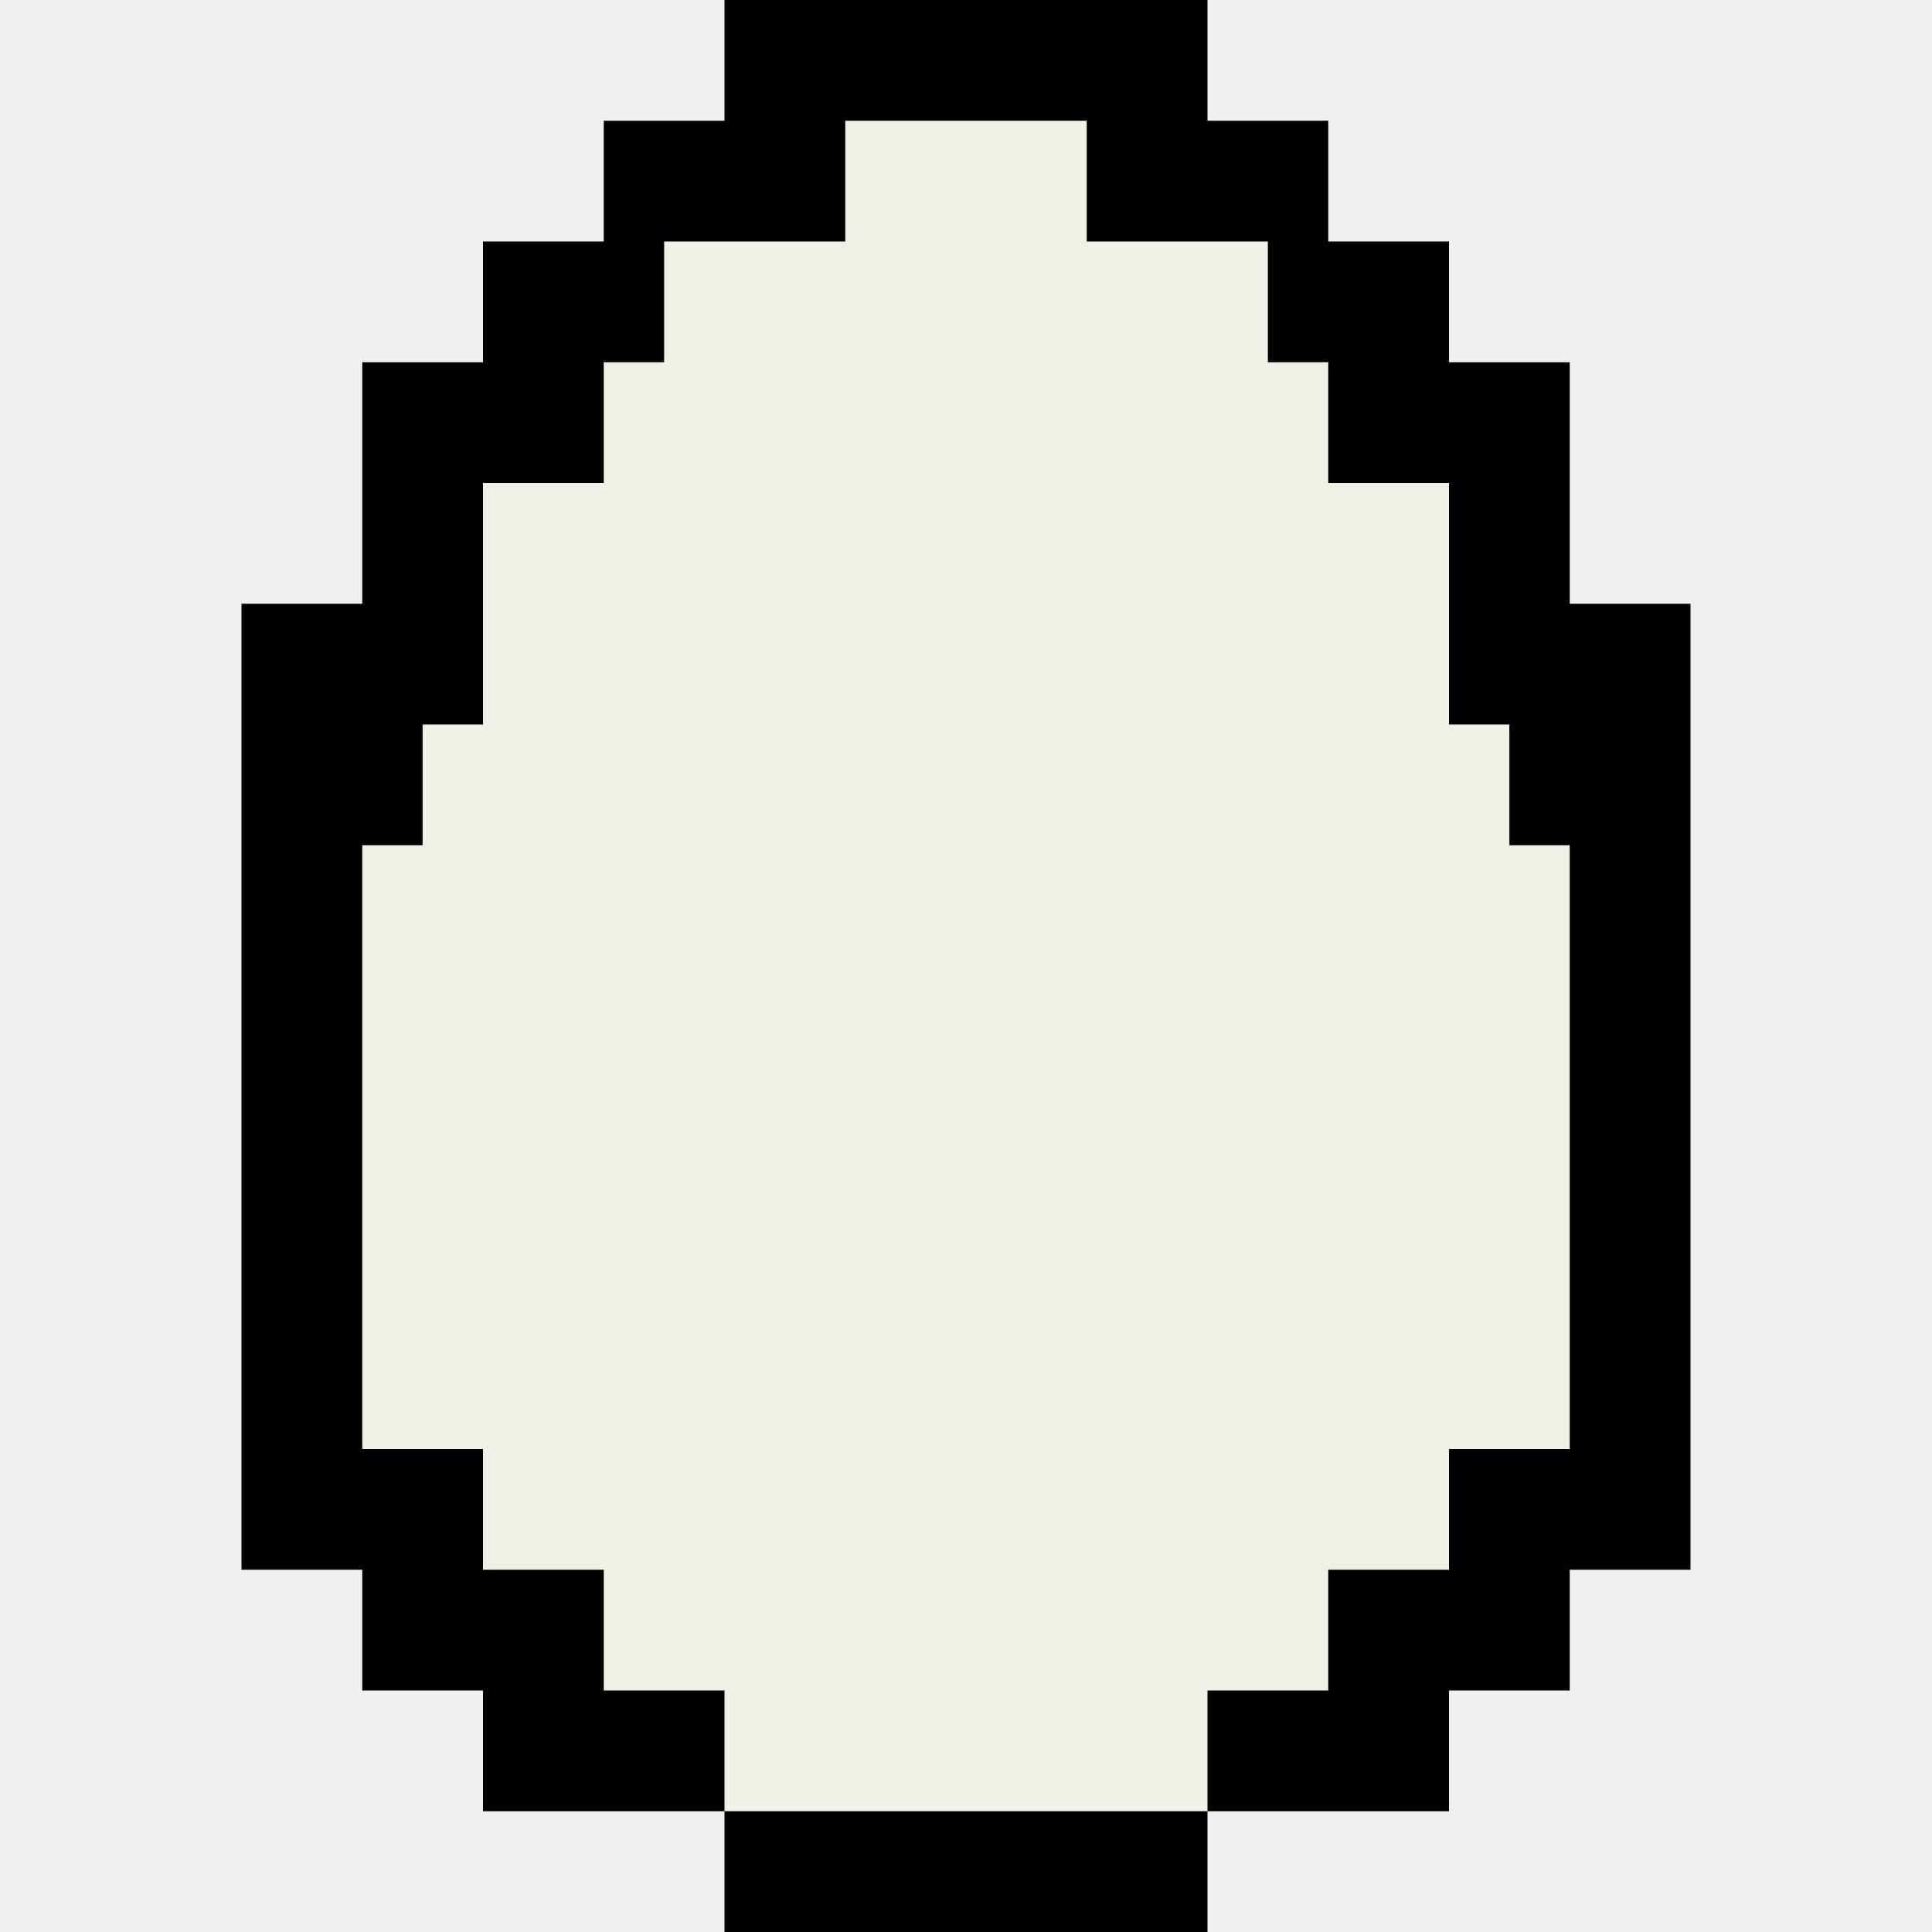
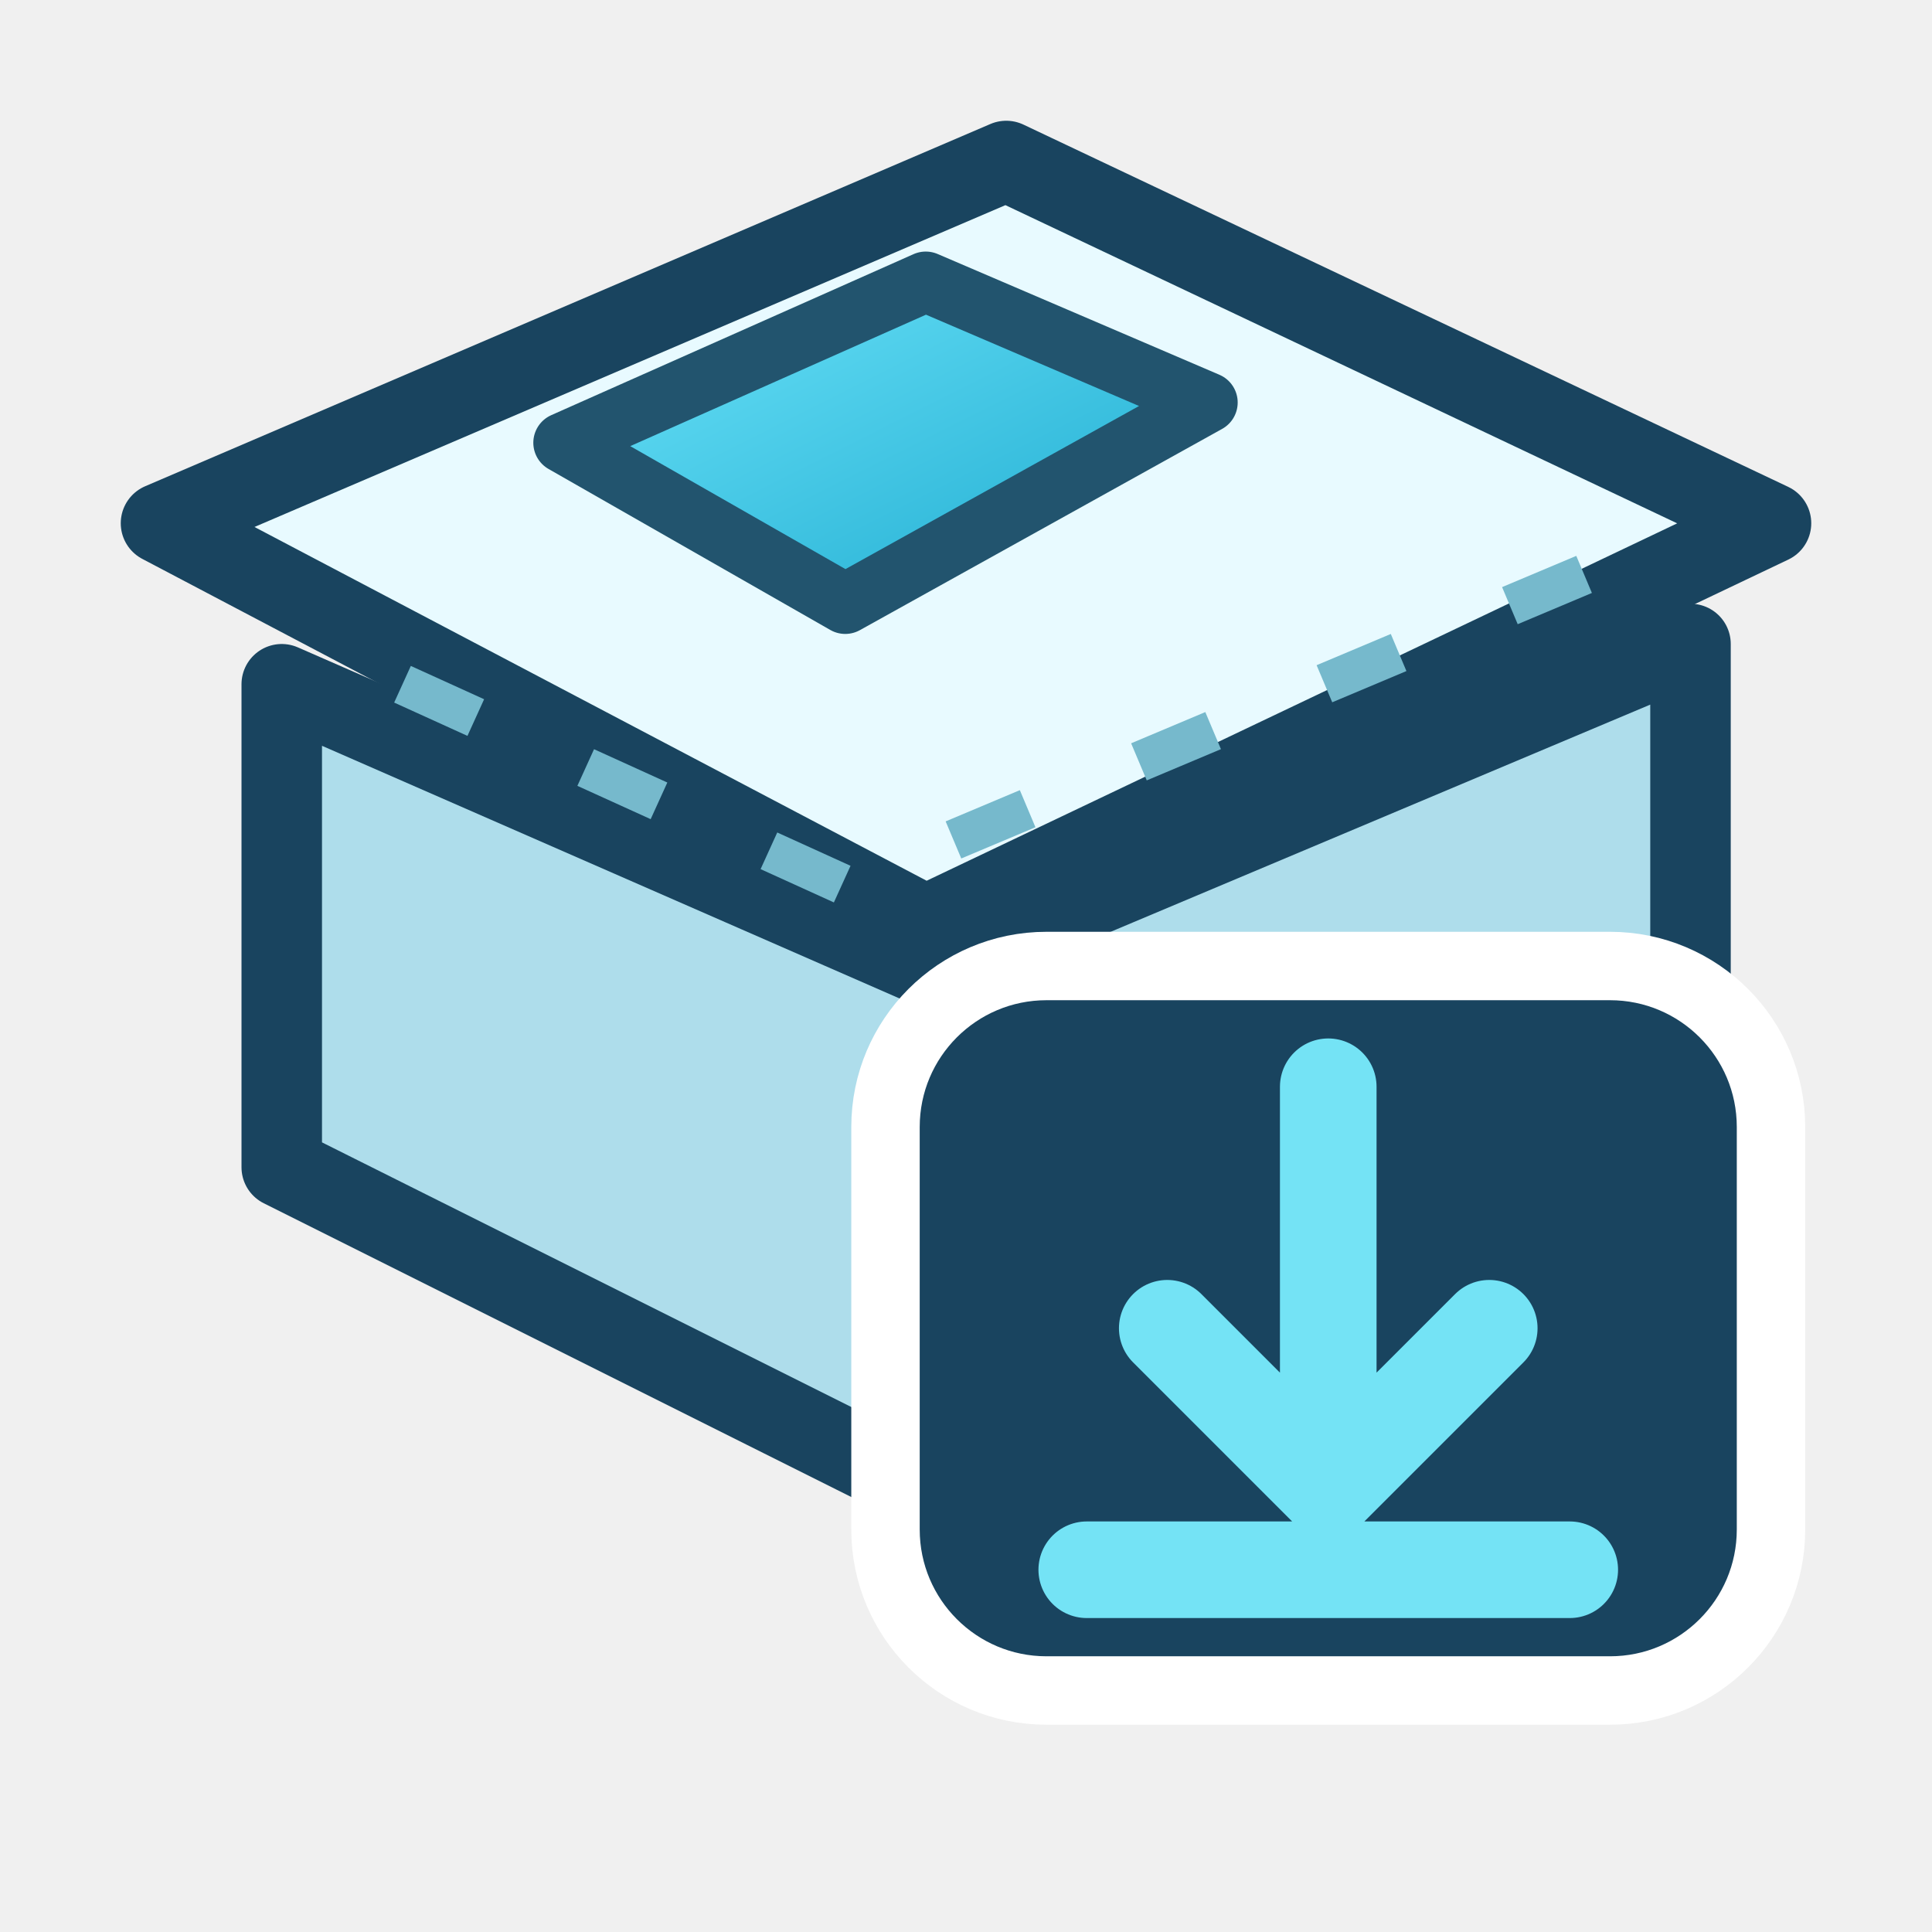
- <svg xmlns="http://www.w3.org/2000/svg" viewBox="0 0 32 32" width="64" height="64" version="1.1">
-   <path fill="#eff1e6" d="M14 2h4v28h-4zM11 4h3v24h-3zM18 4h3v24h-3zM10 6h1v22h-1zM21 6h1v22h-1zM8 8h2v18h-2zM22 8h2v18h-2zM7 12h1v12h-1zM24 12h1v12h-1zM6 14h1v10h-1zM25 14h1v10h-1zM12 28h2v2h-2zM18 28h2v2h-2z" />
-   <path fill="#000000" d="M12 0h8v2h-8zM10 2h4v2h-4zM18 2h4v2h-4zM8 4h3v2h-3zM21 4h3v2h-3zM6 6h4v2h-4zM22 6h4v2h-4zM6 8h2v4h-2zM24 8h2v4h-2zM4 10h2v16h-2zM26 10h2v16h-2zM6 12h1v2h-1zM25 12h1v2h-1zM6 24h2v4h-2zM24 24h2v4h-2zM8 26h2v4h-2zM22 26h2v4h-2zM10 28h2v2h-2zM20 28h2v2h-2zM12 30h8v2h-8z" />
+ <svg xmlns="http://www.w3.org/2000/svg" width="64" height="64" viewBox="0 0 48 48" role="img" aria-label="Exportar platos 3MF">
+   <defs>
+     <linearGradient id="aqua" x1="0" y1="0" x2="1" y2="1">
+       <stop stop-color="#6DE4FA" />
+       <stop offset="1" stop-color="#1CAACF" />
+     </linearGradient>
+   </defs>
+   <path d="M4 13l21-9 19 9-21 10z" fill="#E8FAFF" stroke="#19445F" stroke-width="2" stroke-linejoin="round" />
+   <path d="M7 17l16 7 19-8v12l-19 9L7 29z" fill="#AEDDEB" stroke="#19445F" stroke-width="2" stroke-linejoin="round" />
+   <path d="M14 11l9-4 7 3-9 5z" fill="url(#aqua)" stroke="#22546E" stroke-width="1.5" stroke-linejoin="round" />
+   <path d="M10 17l11 5 19-8" fill="none" stroke="#76B9CC" stroke-width="1" stroke-dasharray="2 3" />
+   <rect x="22" y="24" width="22" height="18" rx="4" fill="#19445F" stroke="#FFFFFF" stroke-width="1.7" />
+   <path d="M33 27v10m0 0-4-4m4 4 4-4M27 39h12" stroke="#74E3F5" stroke-width="2.4" stroke-linecap="round" stroke-linejoin="round" fill="none" />
</svg>
